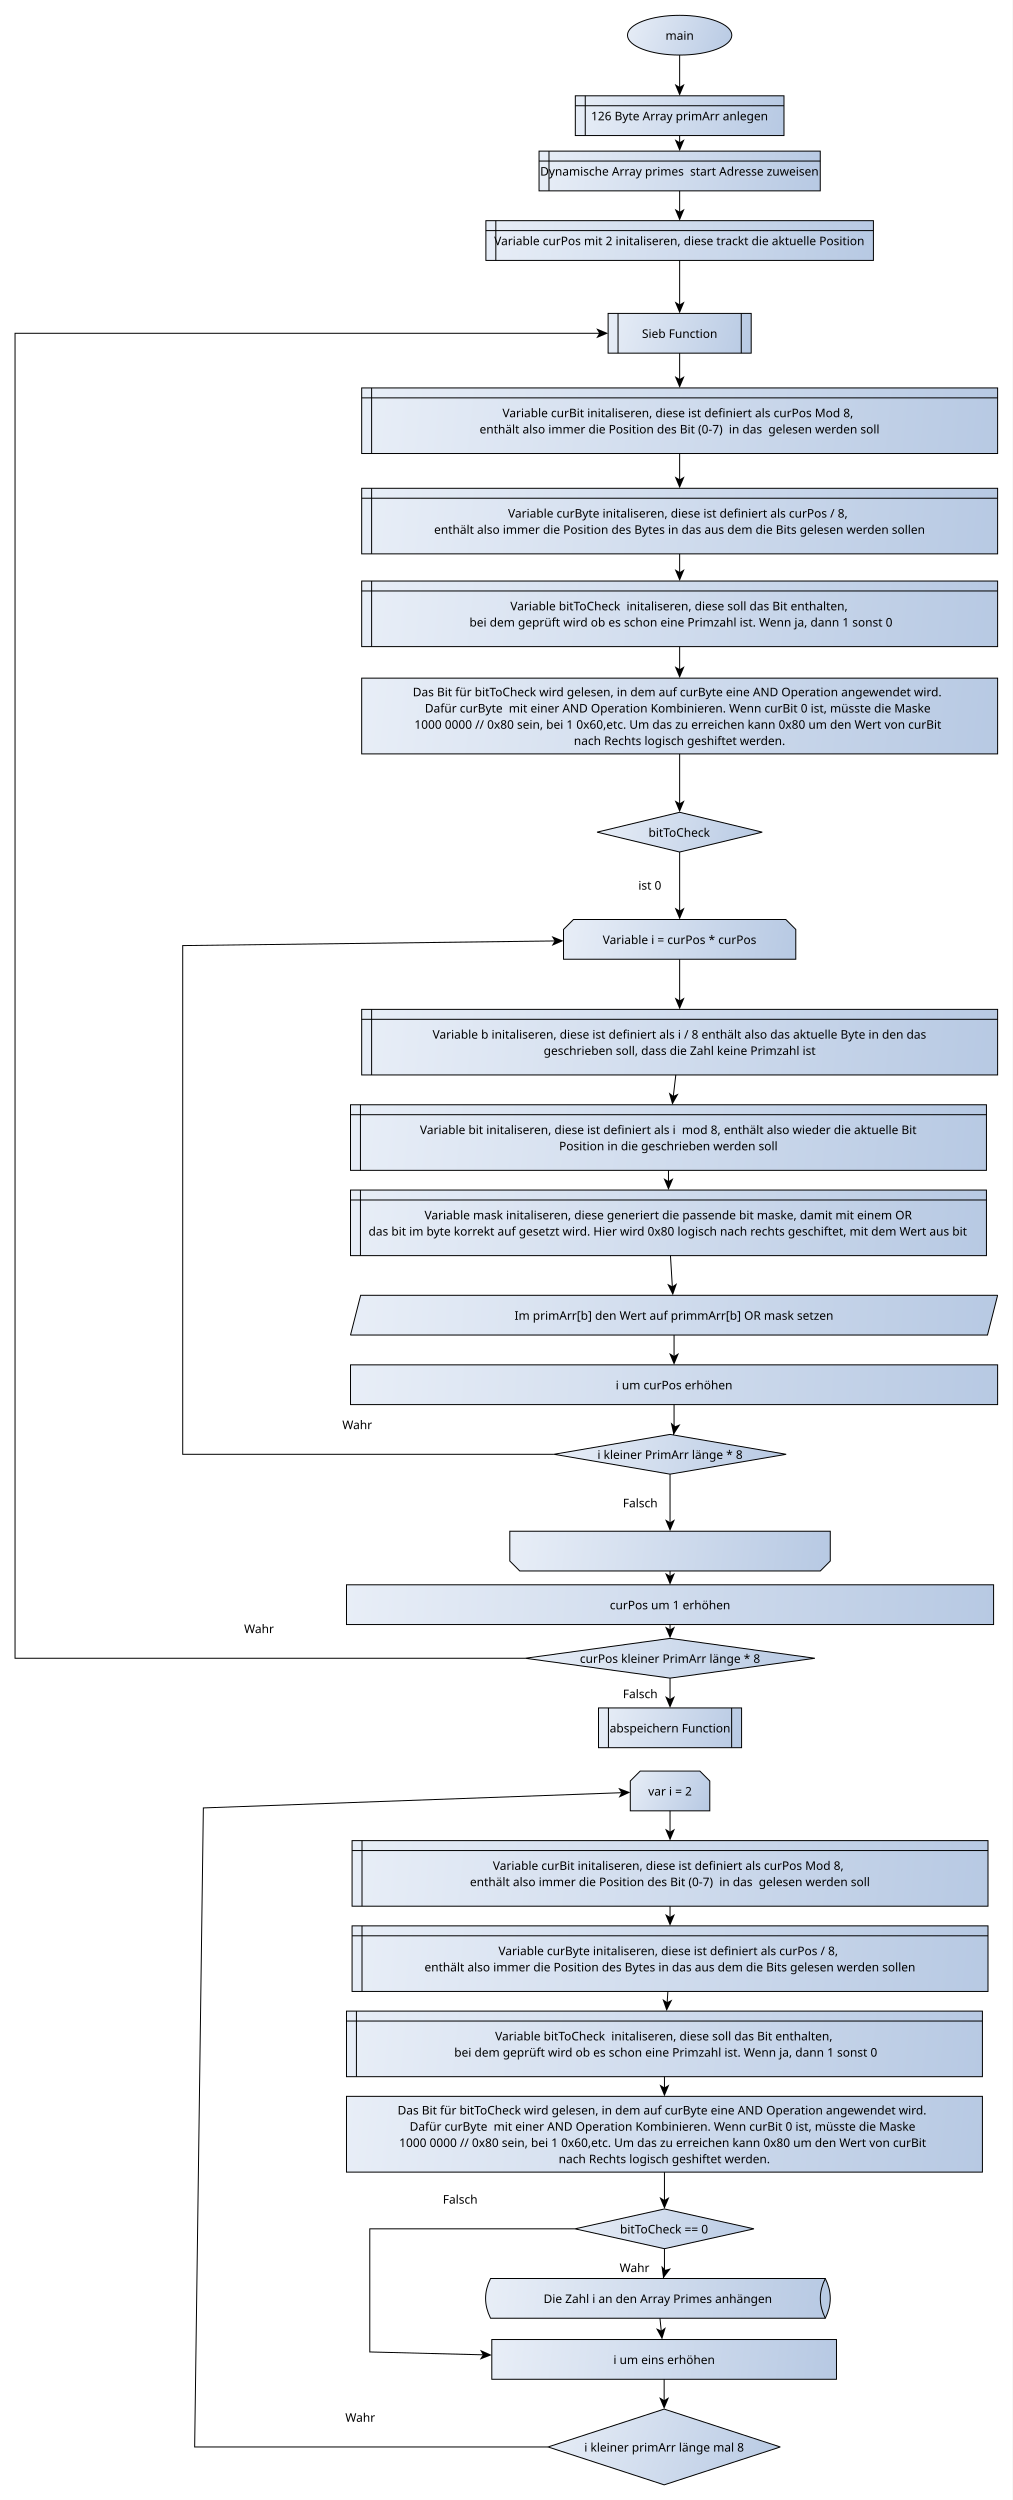
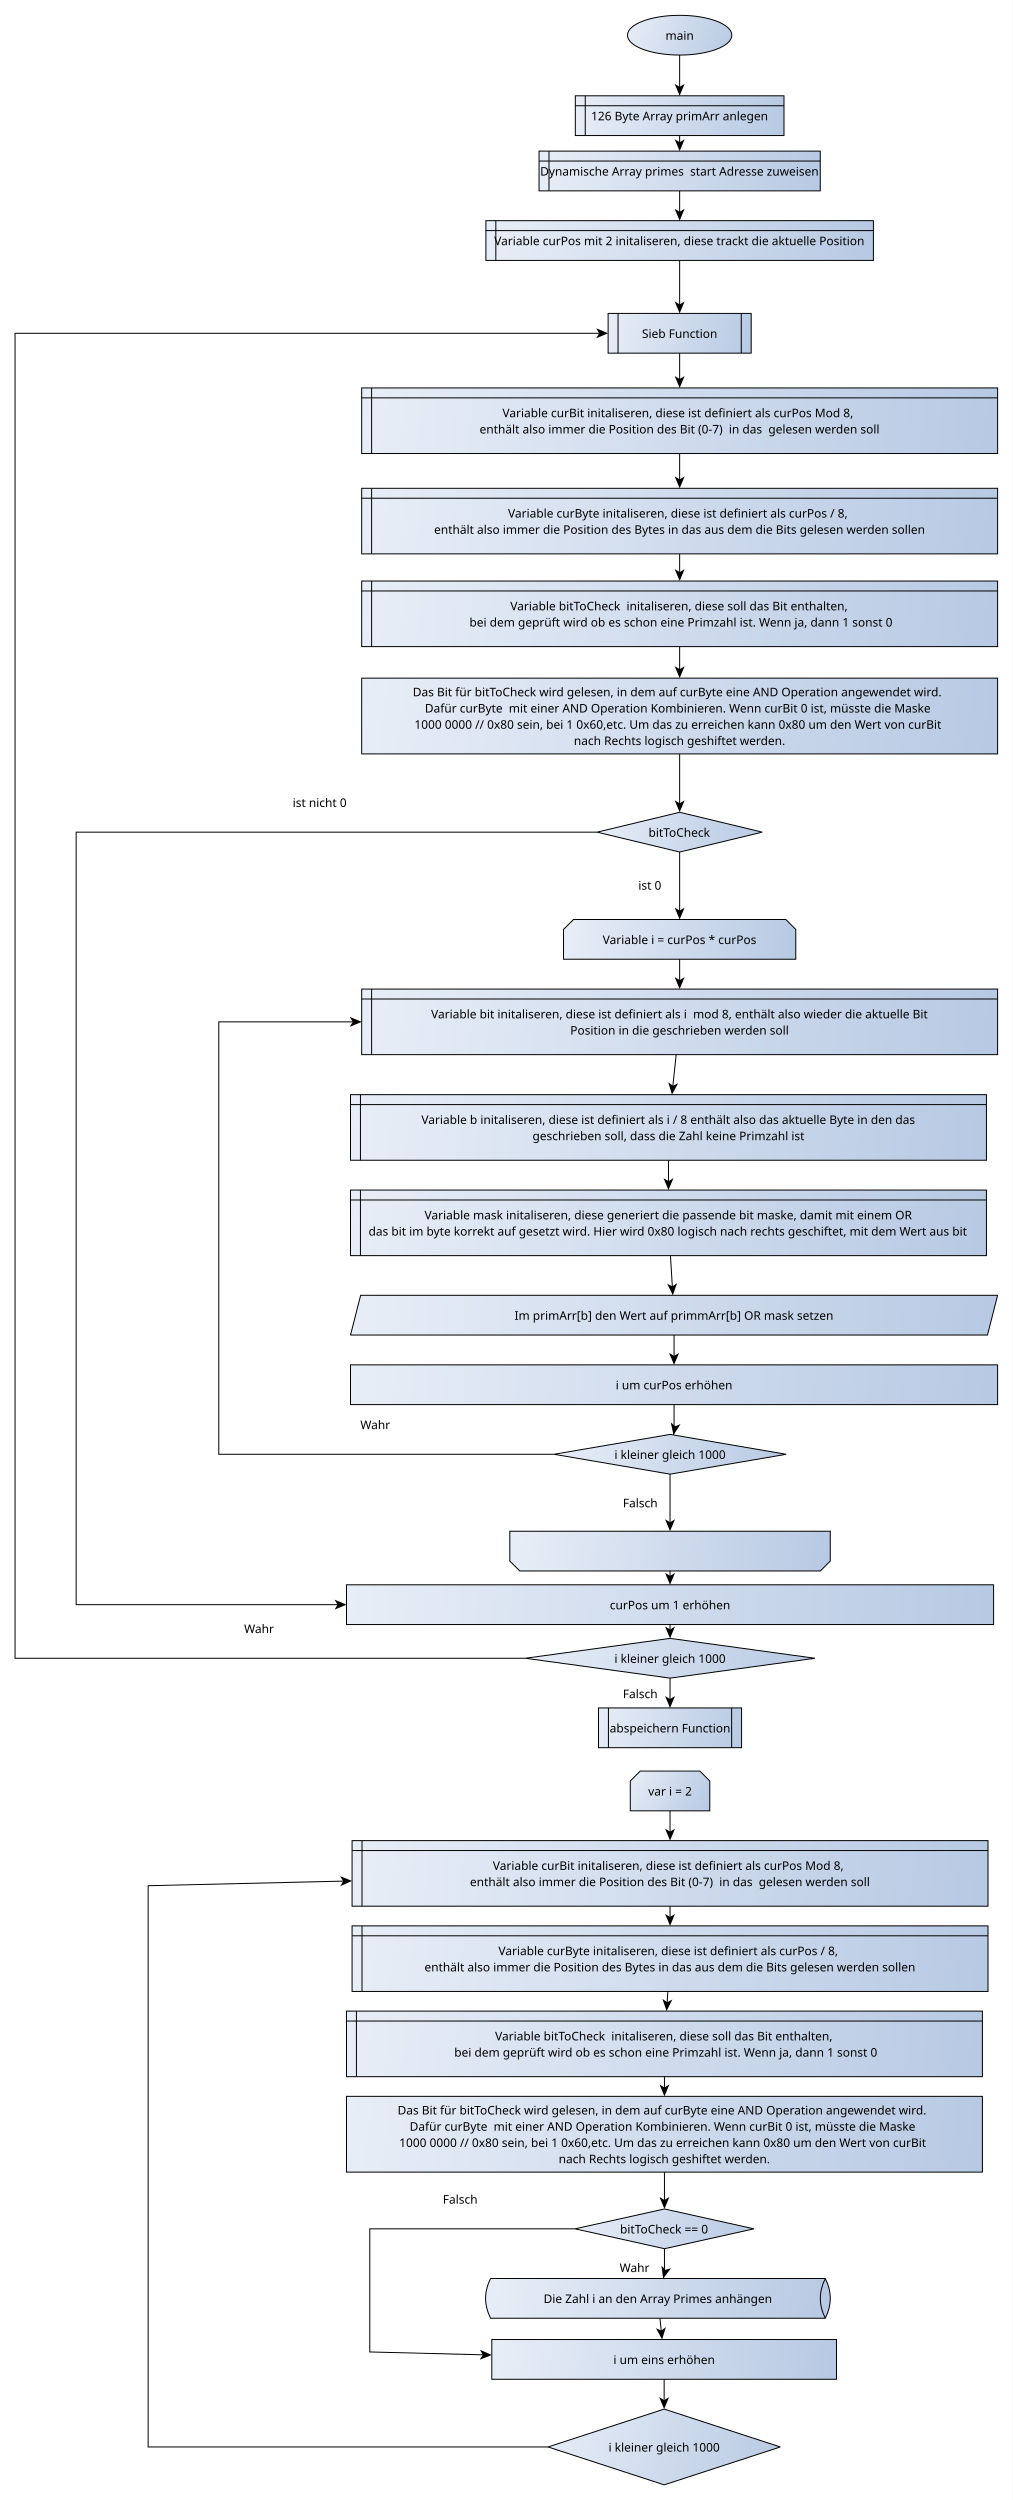
<svg xmlns="http://www.w3.org/2000/svg" fill-opacity="1" color-rendering="auto" color-interpolation="auto" text-rendering="auto" stroke="black" stroke-linecap="square" width="1019" stroke-miterlimit="10" shape-rendering="auto" stroke-opacity="1" fill="black" stroke-dasharray="none" font-weight="normal" stroke-width="1" height="2516" font-family="'Dialog'" font-style="normal" stroke-linejoin="miter" font-size="12px" stroke-dashoffset="0" image-rendering="auto">
  <defs id="genericDefs" />
  <g>
    <defs id="defs1">
      <linearGradient x1="524.5" gradientUnits="userSpaceOnUse" x2="629.5" y1="-524.583" y2="-484.583" id="linearGradient1" spreadMethod="reflect">
        <stop stop-opacity="1" stop-color="rgb(232,238,247)" offset="0%" />
        <stop stop-opacity="1" stop-color="rgb(183,201,227)" offset="100%" />
      </linearGradient>
      <linearGradient x1="472" gradientUnits="userSpaceOnUse" x2="682" y1="-443.583" y2="-403.583" id="linearGradient2" spreadMethod="reflect">
        <stop stop-opacity="1" stop-color="rgb(232,238,247)" offset="0%" />
        <stop stop-opacity="1" stop-color="rgb(183,201,227)" offset="100%" />
      </linearGradient>
      <linearGradient x1="435.5" gradientUnits="userSpaceOnUse" x2="718.5" y1="-387.917" y2="-347.917" id="linearGradient3" spreadMethod="reflect">
        <stop stop-opacity="1" stop-color="rgb(232,238,247)" offset="0%" />
        <stop stop-opacity="1" stop-color="rgb(183,201,227)" offset="100%" />
      </linearGradient>
      <linearGradient x1="382" gradientUnits="userSpaceOnUse" x2="772" y1="-317.917" y2="-277.917" id="linearGradient4" spreadMethod="reflect">
        <stop stop-opacity="1" stop-color="rgb(232,238,247)" offset="0%" />
        <stop stop-opacity="1" stop-color="rgb(183,201,227)" offset="100%" />
      </linearGradient>
      <linearGradient x1="505" gradientUnits="userSpaceOnUse" x2="649" y1="-224.583" y2="-184.583" id="linearGradient5" spreadMethod="reflect">
        <stop stop-opacity="1" stop-color="rgb(232,238,247)" offset="0%" />
        <stop stop-opacity="1" stop-color="rgb(183,201,227)" offset="100%" />
      </linearGradient>
      <linearGradient x1="257" gradientUnits="userSpaceOnUse" x2="897" y1="-149.583" y2="-83.583" id="linearGradient6" spreadMethod="reflect">
        <stop stop-opacity="1" stop-color="rgb(232,238,247)" offset="0%" />
        <stop stop-opacity="1" stop-color="rgb(183,201,227)" offset="100%" />
      </linearGradient>
      <linearGradient x1="257" gradientUnits="userSpaceOnUse" x2="897" y1="-48.583" y2="17.417" id="linearGradient7" spreadMethod="reflect">
        <stop stop-opacity="1" stop-color="rgb(232,238,247)" offset="0%" />
        <stop stop-opacity="1" stop-color="rgb(183,201,227)" offset="100%" />
      </linearGradient>
      <linearGradient x1="257" gradientUnits="userSpaceOnUse" x2="897" y1="44.75" y2="110.75" id="linearGradient8" spreadMethod="reflect">
        <stop stop-opacity="1" stop-color="rgb(232,238,247)" offset="0%" />
        <stop stop-opacity="1" stop-color="rgb(183,201,227)" offset="100%" />
      </linearGradient>
      <linearGradient x1="257" gradientUnits="userSpaceOnUse" x2="897" y1="142.479" y2="218.729" id="linearGradient9" spreadMethod="reflect">
        <stop stop-opacity="1" stop-color="rgb(232,238,247)" offset="0%" />
        <stop stop-opacity="1" stop-color="rgb(183,201,227)" offset="100%" />
      </linearGradient>
      <linearGradient x1="493.875" gradientUnits="userSpaceOnUse" x2="660.125" y1="277.479" y2="317.479" id="linearGradient10" spreadMethod="reflect">
        <stop stop-opacity="1" stop-color="rgb(232,238,247)" offset="0%" />
        <stop stop-opacity="1" stop-color="rgb(183,201,227)" offset="100%" />
      </linearGradient>
      <linearGradient x1="460.125" gradientUnits="userSpaceOnUse" x2="693.875" y1="385.396" y2="425.396" id="linearGradient11" spreadMethod="reflect">
        <stop stop-opacity="1" stop-color="rgb(232,238,247)" offset="0%" />
        <stop stop-opacity="1" stop-color="rgb(183,201,227)" offset="100%" />
      </linearGradient>
-       <linearGradient x1="257" gradientUnits="userSpaceOnUse" x2="897" y1="475.833" y2="541.833" id="linearGradient12" spreadMethod="reflect">
-         <stop stop-opacity="1" stop-color="rgb(232,238,247)" offset="0%" />
-         <stop stop-opacity="1" stop-color="rgb(183,201,227)" offset="100%" />
-       </linearGradient>
-       <linearGradient x1="245.75" gradientUnits="userSpaceOnUse" x2="885.75" y1="571.833" y2="637.833" id="linearGradient13" spreadMethod="reflect">
+       <linearGradient x1="245.75" gradientUnits="userSpaceOnUse" x2="885.75" y1="561.667" y2="627.667" id="linearGradient12" spreadMethod="reflect">
+         <stop stop-opacity="1" stop-color="rgb(232,238,247)" offset="0%" />
+         <stop stop-opacity="1" stop-color="rgb(183,201,227)" offset="100%" />
+       </linearGradient>
+       <linearGradient x1="257" gradientUnits="userSpaceOnUse" x2="897" y1="455.396" y2="521.396" id="linearGradient13" spreadMethod="reflect">
        <stop stop-opacity="1" stop-color="rgb(232,238,247)" offset="0%" />
        <stop stop-opacity="1" stop-color="rgb(183,201,227)" offset="100%" />
      </linearGradient>
      <linearGradient x1="245.75" gradientUnits="userSpaceOnUse" x2="885.75" y1="657.667" y2="723.667" id="linearGradient14" spreadMethod="reflect">
        <stop stop-opacity="1" stop-color="rgb(232,238,247)" offset="0%" />
        <stop stop-opacity="1" stop-color="rgb(183,201,227)" offset="100%" />
      </linearGradient>
      <linearGradient x1="245.75" gradientUnits="userSpaceOnUse" x2="897" y1="763.591" y2="803.591" id="linearGradient15" spreadMethod="reflect">
        <stop stop-opacity="1" stop-color="rgb(232,238,247)" offset="0%" />
        <stop stop-opacity="1" stop-color="rgb(183,201,227)" offset="100%" />
      </linearGradient>
      <linearGradient x1="245.75" gradientUnits="userSpaceOnUse" x2="897" y1="833.591" y2="873.591" id="linearGradient16" spreadMethod="reflect">
        <stop stop-opacity="1" stop-color="rgb(232,238,247)" offset="0%" />
        <stop stop-opacity="1" stop-color="rgb(183,201,227)" offset="100%" />
      </linearGradient>
      <linearGradient x1="450.45" gradientUnits="userSpaceOnUse" x2="684.2" y1="903.591" y2="943.591" id="linearGradient17" spreadMethod="reflect">
        <stop stop-opacity="1" stop-color="rgb(232,238,247)" offset="0%" />
        <stop stop-opacity="1" stop-color="rgb(183,201,227)" offset="100%" />
      </linearGradient>
      <linearGradient x1="406.069" gradientUnits="userSpaceOnUse" x2="728.581" y1="1001.013" y2="1041.013" id="linearGradient18" spreadMethod="reflect">
        <stop stop-opacity="1" stop-color="rgb(232,238,247)" offset="0%" />
        <stop stop-opacity="1" stop-color="rgb(183,201,227)" offset="100%" />
      </linearGradient>
      <linearGradient x1="421.544" gradientUnits="userSpaceOnUse" x2="713.106" y1="1108.869" y2="1148.869" id="linearGradient19" spreadMethod="reflect">
        <stop stop-opacity="1" stop-color="rgb(232,238,247)" offset="0%" />
        <stop stop-opacity="1" stop-color="rgb(183,201,227)" offset="100%" />
      </linearGradient>
      <linearGradient x1="241.7" gradientUnits="userSpaceOnUse" x2="892.95" y1="1054.941" y2="1094.941" id="linearGradient20" spreadMethod="reflect">
        <stop stop-opacity="1" stop-color="rgb(232,238,247)" offset="0%" />
        <stop stop-opacity="1" stop-color="rgb(183,201,227)" offset="100%" />
      </linearGradient>
      <linearGradient x1="495.325" gradientUnits="userSpaceOnUse" x2="639.325" y1="1178.869" y2="1218.869" id="linearGradient21" spreadMethod="reflect">
        <stop stop-opacity="1" stop-color="rgb(232,238,247)" offset="0%" />
        <stop stop-opacity="1" stop-color="rgb(183,201,227)" offset="100%" />
      </linearGradient>
      <linearGradient x1="527.325" gradientUnits="userSpaceOnUse" x2="607.325" y1="1242.4" y2="1282.4" id="linearGradient22" spreadMethod="reflect">
        <stop stop-opacity="1" stop-color="rgb(232,238,247)" offset="0%" />
        <stop stop-opacity="1" stop-color="rgb(183,201,227)" offset="100%" />
      </linearGradient>
      <linearGradient x1="247.325" gradientUnits="userSpaceOnUse" x2="887.325" y1="1312.4" y2="1378.4" id="linearGradient23" spreadMethod="reflect">
        <stop stop-opacity="1" stop-color="rgb(232,238,247)" offset="0%" />
        <stop stop-opacity="1" stop-color="rgb(183,201,227)" offset="100%" />
      </linearGradient>
      <linearGradient x1="247.325" gradientUnits="userSpaceOnUse" x2="887.325" y1="1398.188" y2="1464.188" id="linearGradient24" spreadMethod="reflect">
        <stop stop-opacity="1" stop-color="rgb(232,238,247)" offset="0%" />
        <stop stop-opacity="1" stop-color="rgb(183,201,227)" offset="100%" />
      </linearGradient>
      <linearGradient x1="241.7" gradientUnits="userSpaceOnUse" x2="881.7" y1="1483.975" y2="1549.975" id="linearGradient25" spreadMethod="reflect">
        <stop stop-opacity="1" stop-color="rgb(232,238,247)" offset="0%" />
        <stop stop-opacity="1" stop-color="rgb(183,201,227)" offset="100%" />
      </linearGradient>
      <linearGradient x1="241.7" gradientUnits="userSpaceOnUse" x2="881.7" y1="1569.763" y2="1646.013" id="linearGradient26" spreadMethod="reflect">
        <stop stop-opacity="1" stop-color="rgb(232,238,247)" offset="0%" />
        <stop stop-opacity="1" stop-color="rgb(183,201,227)" offset="100%" />
      </linearGradient>
      <linearGradient x1="471.622" gradientUnits="userSpaceOnUse" x2="651.778" y1="1683.096" y2="1723.096" id="linearGradient27" spreadMethod="reflect">
        <stop stop-opacity="1" stop-color="rgb(232,238,247)" offset="0%" />
        <stop stop-opacity="1" stop-color="rgb(183,201,227)" offset="100%" />
      </linearGradient>
      <linearGradient x1="381.7" gradientUnits="userSpaceOnUse" x2="728.581" y1="1753.096" y2="1793.096" id="linearGradient28" spreadMethod="reflect">
        <stop stop-opacity="1" stop-color="rgb(232,238,247)" offset="0%" />
        <stop stop-opacity="1" stop-color="rgb(183,201,227)" offset="100%" />
      </linearGradient>
      <linearGradient x1="387.95" gradientUnits="userSpaceOnUse" x2="734.831" y1="1814.5" y2="1854.5" id="linearGradient29" spreadMethod="reflect">
        <stop stop-opacity="1" stop-color="rgb(232,238,247)" offset="0%" />
        <stop stop-opacity="1" stop-color="rgb(183,201,227)" offset="100%" />
      </linearGradient>
      <linearGradient x1="444.516" gradientUnits="userSpaceOnUse" x2="678.266" y1="1884.5" y2="1960.75" id="linearGradient30" spreadMethod="reflect">
        <stop stop-opacity="1" stop-color="rgb(232,238,247)" offset="0%" />
        <stop stop-opacity="1" stop-color="rgb(183,201,227)" offset="100%" />
      </linearGradient>
      <clipPath clipPathUnits="userSpaceOnUse" id="clipPath1">
        <path d="M0 0 L1019 0 L1019 2516 L0 2516 L0 0 Z" />
      </clipPath>
      <clipPath clipPathUnits="userSpaceOnUse" id="clipPath2">
        <path d="M-107 -540 L912 -540 L912 1976 L-107 1976 L-107 -540 Z" />
      </clipPath>
    </defs>
    <g fill="white" text-rendering="geometricPrecision" shape-rendering="geometricPrecision" transform="translate(107,540)" stroke="white">
      <rect x="-107" width="1019" height="2516" y="-540" clip-path="url(#clipPath2)" stroke="none" />
    </g>
    <g fill="url(#linearGradient1)" text-rendering="geometricPrecision" shape-rendering="geometricPrecision" transform="matrix(1,0,0,1,107,540)" stroke="url(#linearGradient1)">
      <ellipse rx="52.5" ry="20" clip-path="url(#clipPath2)" cx="577" cy="-504.583" stroke="none" />
    </g>
    <g text-rendering="geometricPrecision" stroke-miterlimit="1.45" shape-rendering="geometricPrecision" transform="matrix(1,0,0,1,107,540)" stroke-linecap="butt">
      <ellipse rx="52.5" fill="none" ry="20" clip-path="url(#clipPath2)" cx="577" cy="-504.583" />
      <text x="562.768" xml:space="preserve" y="-499.927" clip-path="url(#clipPath2)" font-family="sans-serif" stroke="none">main</text>
    </g>
    <g fill="url(#linearGradient2)" text-rendering="geometricPrecision" shape-rendering="geometricPrecision" transform="matrix(1,0,0,1,107,540)" stroke="url(#linearGradient2)">
      <rect x="472" width="210" height="40" y="-443.583" clip-path="url(#clipPath2)" stroke="none" />
    </g>
    <g text-rendering="geometricPrecision" stroke-miterlimit="1.45" shape-rendering="geometricPrecision" transform="matrix(1,0,0,1,107,540)" stroke-linecap="butt">
      <rect fill="none" x="472" width="210" height="40" y="-443.583" clip-path="url(#clipPath2)" />
      <path fill="none" d="M482 -443.583 L482 -403.583 M472 -433.583 L682 -433.583 M482 -443.583 Z" clip-path="url(#clipPath2)" />
      <text x="487.833" xml:space="preserve" y="-418.927" clip-path="url(#clipPath2)" font-family="sans-serif" stroke="none">126 Byte Array primArr anlegen</text>
    </g>
    <g fill="url(#linearGradient3)" text-rendering="geometricPrecision" shape-rendering="geometricPrecision" transform="matrix(1,0,0,1,107,540)" stroke="url(#linearGradient3)">
      <rect x="435.5" width="283" height="40" y="-387.917" clip-path="url(#clipPath2)" stroke="none" />
    </g>
    <g text-rendering="geometricPrecision" stroke-miterlimit="1.45" shape-rendering="geometricPrecision" transform="matrix(1,0,0,1,107,540)" stroke-linecap="butt">
      <rect fill="none" x="435.5" width="283" height="40" y="-387.917" clip-path="url(#clipPath2)" />
      <path fill="none" d="M445.5 -387.917 L445.5 -347.917 M435.5 -377.917 L718.5 -377.917 M445.5 -387.917 Z" clip-path="url(#clipPath2)" />
      <text x="436.611" xml:space="preserve" y="-363.261" clip-path="url(#clipPath2)" font-family="sans-serif" stroke="none">Dynamische Array primes  start Adresse zuweisen</text>
    </g>
    <g fill="url(#linearGradient4)" text-rendering="geometricPrecision" shape-rendering="geometricPrecision" transform="matrix(1,0,0,1,107,540)" stroke="url(#linearGradient4)">
      <rect x="382" width="390" height="40" y="-317.917" clip-path="url(#clipPath2)" stroke="none" />
    </g>
    <g text-rendering="geometricPrecision" stroke-miterlimit="1.45" shape-rendering="geometricPrecision" transform="matrix(1,0,0,1,107,540)" stroke-linecap="butt">
      <rect fill="none" x="382" width="390" height="40" y="-317.917" clip-path="url(#clipPath2)" />
      <path fill="none" d="M392 -317.917 L392 -277.917 M382 -307.917 L772 -307.917 M392 -317.917 Z" clip-path="url(#clipPath2)" />
      <text x="390.351" xml:space="preserve" y="-293.261" clip-path="url(#clipPath2)" font-family="sans-serif" stroke="none">Variable curPos mit 2 initaliseren, diese trackt die aktuelle Position</text>
    </g>
    <g fill="url(#linearGradient5)" text-rendering="geometricPrecision" shape-rendering="geometricPrecision" transform="matrix(1,0,0,1,107,540)" stroke="url(#linearGradient5)">
      <rect x="505" width="144" height="40" y="-224.583" clip-path="url(#clipPath2)" stroke="none" />
    </g>
    <g text-rendering="geometricPrecision" stroke-miterlimit="1.45" shape-rendering="geometricPrecision" transform="matrix(1,0,0,1,107,540)" stroke-linecap="butt">
      <rect fill="none" x="505" width="144" height="40" y="-224.583" clip-path="url(#clipPath2)" />
      <path fill="none" d="M515 -224.583 L515 -184.583 M639 -224.583 L639 -184.583 M515 -224.583 Z" clip-path="url(#clipPath2)" />
      <text x="539.062" xml:space="preserve" y="-199.927" clip-path="url(#clipPath2)" font-family="sans-serif" stroke="none">Sieb Function</text>
    </g>
    <g fill="url(#linearGradient6)" text-rendering="geometricPrecision" shape-rendering="geometricPrecision" transform="matrix(1,0,0,1,107,540)" stroke="url(#linearGradient6)">
      <rect x="257" width="640" height="66" y="-149.583" clip-path="url(#clipPath2)" stroke="none" />
    </g>
    <g text-rendering="geometricPrecision" stroke-miterlimit="1.45" shape-rendering="geometricPrecision" transform="matrix(1,0,0,1,107,540)" stroke-linecap="butt">
      <rect fill="none" x="257" width="640" height="66" y="-149.583" clip-path="url(#clipPath2)" />
      <path fill="none" d="M267 -149.583 L267 -83.583 M257 -139.583 L897 -139.583 M267 -149.583 Z" clip-path="url(#clipPath2)" />
      <text x="398.643" xml:space="preserve" y="-120.099" clip-path="url(#clipPath2)" font-family="sans-serif" stroke="none">Variable curBit initaliseren, diese ist definiert als curPos Mod 8, </text>
      <text x="375.632" xml:space="preserve" y="-103.755" clip-path="url(#clipPath2)" font-family="sans-serif" stroke="none">enthält also immer die Position des Bit (0-7)  in das  gelesen werden soll</text>
    </g>
    <g fill="url(#linearGradient7)" text-rendering="geometricPrecision" shape-rendering="geometricPrecision" transform="matrix(1,0,0,1,107,540)" stroke="url(#linearGradient7)">
      <rect x="257" width="640" height="66" y="-48.583" clip-path="url(#clipPath2)" stroke="none" />
    </g>
    <g text-rendering="geometricPrecision" stroke-miterlimit="1.45" shape-rendering="geometricPrecision" transform="matrix(1,0,0,1,107,540)" stroke-linecap="butt">
      <rect fill="none" x="257" width="640" height="66" y="-48.583" clip-path="url(#clipPath2)" />
      <path fill="none" d="M267 -48.583 L267 17.417 M257 -38.583 L897 -38.583 M267 -48.583 Z" clip-path="url(#clipPath2)" />
      <text x="404.277" xml:space="preserve" y="-19.099" clip-path="url(#clipPath2)" font-family="sans-serif" stroke="none">Variable curByte initaliseren, diese ist definiert als curPos / 8, </text>
      <text x="329.864" xml:space="preserve" y="-2.755" clip-path="url(#clipPath2)" font-family="sans-serif" stroke="none">enthält also immer die Position des Bytes in das aus dem die Bits gelesen werden sollen</text>
    </g>
    <g fill="url(#linearGradient8)" text-rendering="geometricPrecision" shape-rendering="geometricPrecision" transform="matrix(1,0,0,1,107,540)" stroke="url(#linearGradient8)">
      <rect x="257" width="640" height="66" y="44.75" clip-path="url(#clipPath2)" stroke="none" />
    </g>
    <g text-rendering="geometricPrecision" stroke-miterlimit="1.45" shape-rendering="geometricPrecision" transform="matrix(1,0,0,1,107,540)" stroke-linecap="butt">
      <rect fill="none" x="257" width="640" height="66" y="44.75" clip-path="url(#clipPath2)" />
      <path fill="none" d="M267 44.75 L267 110.75 M257 54.75 L897 54.75 M267 44.75 Z" clip-path="url(#clipPath2)" />
      <text x="406.563" xml:space="preserve" y="74.234" clip-path="url(#clipPath2)" font-family="sans-serif" stroke="none">Variable bitToCheck  initaliseren, diese soll das Bit enthalten,</text>
      <text x="362.325" xml:space="preserve" y="90.578" clip-path="url(#clipPath2)" font-family="sans-serif" stroke="none"> bei dem geprüft wird ob es schon eine Primzahl ist. Wenn ja, dann 1 sonst 0</text>
    </g>
    <g fill="url(#linearGradient9)" text-rendering="geometricPrecision" shape-rendering="geometricPrecision" transform="matrix(1,0,0,1,107,540)" stroke="url(#linearGradient9)">
      <path d="M257 142.479 L897 142.479 L897 218.729 L257 218.729 Z" stroke="none" clip-path="url(#clipPath2)" />
    </g>
    <g text-rendering="geometricPrecision" stroke-miterlimit="1.45" shape-rendering="geometricPrecision" transform="matrix(1,0,0,1,107,540)" stroke-linecap="butt">
      <path fill="none" d="M257 142.479 L897 142.479 L897 218.729 L257 218.729 Z" clip-path="url(#clipPath2)" />
      <text x="308.42" xml:space="preserve" y="160.744" clip-path="url(#clipPath2)" font-family="sans-serif" stroke="none">Das Bit für bitToCheck wird gelesen, in dem auf curByte eine AND Operation angewendet wird. </text>
      <text x="320.564" xml:space="preserve" y="177.088" clip-path="url(#clipPath2)" font-family="sans-serif" stroke="none">Dafür curByte  mit einer AND Operation Kombinieren. Wenn curBit 0 ist, müsste die Maske </text>
      <text x="310.04" xml:space="preserve" y="193.432" clip-path="url(#clipPath2)" font-family="sans-serif" stroke="none">1000 0000 // 0x80 sein, bei 1 0x60,etc. Um das zu erreichen kann 0x80 um den Wert von curBit </text>
      <text x="470.523" xml:space="preserve" y="209.776" clip-path="url(#clipPath2)" font-family="sans-serif" stroke="none">nach Rechts logisch geshiftet werden.</text>
    </g>
    <g fill="url(#linearGradient10)" text-rendering="geometricPrecision" shape-rendering="geometricPrecision" transform="matrix(1,0,0,1,107,540)" stroke="url(#linearGradient10)">
      <path d="M577 277.479 L660.125 297.479 L577 317.479 L493.875 297.479 Z" stroke="none" clip-path="url(#clipPath2)" />
    </g>
    <g text-rendering="geometricPrecision" stroke-miterlimit="1.45" shape-rendering="geometricPrecision" transform="matrix(1,0,0,1,107,540)" stroke-linecap="butt">
      <path fill="none" d="M577 277.479 L660.125 297.479 L577 317.479 L493.875 297.479 Z" clip-path="url(#clipPath2)" />
      <text x="545.662" xml:space="preserve" y="302.135" clip-path="url(#clipPath2)" font-family="sans-serif" stroke="none">bitToCheck</text>
    </g>
    <g fill="url(#linearGradient11)" text-rendering="geometricPrecision" shape-rendering="geometricPrecision" transform="matrix(1,0,0,1,107,540)" stroke="url(#linearGradient11)">
      <path d="M470.125 385.396 L683.875 385.396 L693.875 395.396 L693.875 425.396 L460.125 425.396 L460.125 395.396 Z" stroke="none" clip-path="url(#clipPath2)" />
    </g>
    <g text-rendering="geometricPrecision" stroke-miterlimit="1.45" shape-rendering="geometricPrecision" transform="matrix(1,0,0,1,107,540)" stroke-linecap="butt">
      <path fill="none" d="M470.125 385.396 L683.875 385.396 L693.875 395.396 L693.875 425.396 L460.125 425.396 L460.125 395.396 Z" clip-path="url(#clipPath2)" />
      <text x="499.533" xml:space="preserve" y="410.052" clip-path="url(#clipPath2)" font-family="sans-serif" stroke="none">Variable i = curPos * curPos</text>
    </g>
    <g fill="url(#linearGradient12)" text-rendering="geometricPrecision" shape-rendering="geometricPrecision" transform="matrix(1,0,0,1,107,540)" stroke="url(#linearGradient12)">
-       <rect x="257" width="640" height="66" y="475.833" clip-path="url(#clipPath2)" stroke="none" />
-     </g>
-     <g text-rendering="geometricPrecision" stroke-miterlimit="1.45" shape-rendering="geometricPrecision" transform="matrix(1,0,0,1,107,540)" stroke-linecap="butt">
-       <rect fill="none" x="257" width="640" height="66" y="475.833" clip-path="url(#clipPath2)" />
-       <path fill="none" d="M267 475.833 L267 541.833 M257 485.833 L897 485.833 M267 475.833 Z" clip-path="url(#clipPath2)" />
-       <text x="328.322" xml:space="preserve" y="505.317" clip-path="url(#clipPath2)" font-family="sans-serif" stroke="none">Variable b initaliseren, diese ist definiert als i / 8 enthält also das aktuelle Byte in den das</text>
-       <text x="440.139" xml:space="preserve" y="521.661" clip-path="url(#clipPath2)" font-family="sans-serif" stroke="none">geschrieben soll, dass die Zahl keine Primzahl ist</text>
+       <rect x="245.75" width="640" height="66" y="561.667" clip-path="url(#clipPath2)" stroke="none" />
+     </g>
+     <g text-rendering="geometricPrecision" stroke-miterlimit="1.45" shape-rendering="geometricPrecision" transform="matrix(1,0,0,1,107,540)" stroke-linecap="butt">
+       <rect fill="none" x="245.75" width="640" height="66" y="561.667" clip-path="url(#clipPath2)" />
+       <path fill="none" d="M255.75 561.667 L255.75 627.667 M245.75 571.667 L885.75 571.667 M255.75 561.667 Z" clip-path="url(#clipPath2)" />
+       <text x="317.072" xml:space="preserve" y="591.151" clip-path="url(#clipPath2)" font-family="sans-serif" stroke="none">Variable b initaliseren, diese ist definiert als i / 8 enthält also das aktuelle Byte in den das</text>
+       <text x="428.889" xml:space="preserve" y="607.495" clip-path="url(#clipPath2)" font-family="sans-serif" stroke="none">geschrieben soll, dass die Zahl keine Primzahl ist</text>
    </g>
    <g fill="url(#linearGradient13)" text-rendering="geometricPrecision" shape-rendering="geometricPrecision" transform="matrix(1,0,0,1,107,540)" stroke="url(#linearGradient13)">
-       <rect x="245.75" width="640" height="66" y="571.833" clip-path="url(#clipPath2)" stroke="none" />
-     </g>
-     <g text-rendering="geometricPrecision" stroke-miterlimit="1.45" shape-rendering="geometricPrecision" transform="matrix(1,0,0,1,107,540)" stroke-linecap="butt">
-       <rect fill="none" x="245.75" width="640" height="66" y="571.833" clip-path="url(#clipPath2)" />
-       <path fill="none" d="M255.75 571.833 L255.75 637.833 M245.75 581.833 L885.75 581.833 M255.75 571.833 Z" clip-path="url(#clipPath2)" />
-       <text x="315.584" xml:space="preserve" y="601.317" clip-path="url(#clipPath2)" font-family="sans-serif" stroke="none">Variable bit initaliseren, diese ist definiert als i  mod 8, enthält also wieder die aktuelle Bit</text>
-       <text x="455.649" xml:space="preserve" y="617.661" clip-path="url(#clipPath2)" font-family="sans-serif" stroke="none">Position in die geschrieben werden soll</text>
+       <rect x="257" width="640" height="66" y="455.396" clip-path="url(#clipPath2)" stroke="none" />
+     </g>
+     <g text-rendering="geometricPrecision" stroke-miterlimit="1.45" shape-rendering="geometricPrecision" transform="matrix(1,0,0,1,107,540)" stroke-linecap="butt">
+       <rect fill="none" x="257" width="640" height="66" y="455.396" clip-path="url(#clipPath2)" />
+       <path fill="none" d="M267 455.396 L267 521.396 M257 465.396 L897 465.396 M267 455.396 Z" clip-path="url(#clipPath2)" />
+       <text x="326.834" xml:space="preserve" y="484.88" clip-path="url(#clipPath2)" font-family="sans-serif" stroke="none">Variable bit initaliseren, diese ist definiert als i  mod 8, enthält also wieder die aktuelle Bit</text>
+       <text x="466.899" xml:space="preserve" y="501.224" clip-path="url(#clipPath2)" font-family="sans-serif" stroke="none">Position in die geschrieben werden soll</text>
    </g>
    <g fill="url(#linearGradient14)" text-rendering="geometricPrecision" shape-rendering="geometricPrecision" transform="matrix(1,0,0,1,107,540)" stroke="url(#linearGradient14)">
      <rect x="245.75" width="640" height="66" y="657.667" clip-path="url(#clipPath2)" stroke="none" />
    </g>
    <g text-rendering="geometricPrecision" stroke-miterlimit="1.45" shape-rendering="geometricPrecision" transform="matrix(1,0,0,1,107,540)" stroke-linecap="butt">
      <rect fill="none" x="245.75" width="640" height="66" y="657.667" clip-path="url(#clipPath2)" />
      <path fill="none" d="M255.75 657.667 L255.75 723.667 M245.75 667.667 L885.75 667.667 M255.75 657.667 Z" clip-path="url(#clipPath2)" />
      <text x="320.228" xml:space="preserve" y="687.151" clip-path="url(#clipPath2)" font-family="sans-serif" stroke="none">Variable mask initaliseren, diese generiert die passende bit maske, damit mit einem OR</text>
      <text x="263.882" xml:space="preserve" y="703.495" clip-path="url(#clipPath2)" font-family="sans-serif" stroke="none">das bit im byte korrekt auf gesetzt wird. Hier wird 0x80 logisch nach rechts geschiftet, mit dem Wert aus bit</text>
    </g>
    <g fill="url(#linearGradient15)" text-rendering="geometricPrecision" shape-rendering="geometricPrecision" transform="matrix(1,0,0,1,107,540)" stroke="url(#linearGradient15)">
      <path d="M255.95 763.591 L897 763.591 L886.8 803.591 L245.75 803.591 Z" stroke="none" clip-path="url(#clipPath2)" />
    </g>
    <g text-rendering="geometricPrecision" stroke-miterlimit="1.45" shape-rendering="geometricPrecision" transform="matrix(1,0,0,1,107,540)" stroke-linecap="butt">
      <path fill="none" d="M255.95 763.591 L897 763.591 L886.8 803.591 L245.75 803.591 Z" clip-path="url(#clipPath2)" />
      <text x="410.796" xml:space="preserve" y="788.247" clip-path="url(#clipPath2)" font-family="sans-serif" stroke="none">Im primArr[b] den Wert auf primmArr[b] OR mask setzen</text>
    </g>
    <g fill="url(#linearGradient16)" text-rendering="geometricPrecision" shape-rendering="geometricPrecision" transform="matrix(1,0,0,1,107,540)" stroke="url(#linearGradient16)">
      <path d="M245.75 833.591 L897 833.591 L897 873.591 L245.75 873.591 Z" stroke="none" clip-path="url(#clipPath2)" />
    </g>
    <g text-rendering="geometricPrecision" stroke-miterlimit="1.45" shape-rendering="geometricPrecision" transform="matrix(1,0,0,1,107,540)" stroke-linecap="butt">
      <path fill="none" d="M245.75 833.591 L897 833.591 L897 873.591 L245.75 873.591 Z" clip-path="url(#clipPath2)" />
      <text x="512.629" xml:space="preserve" y="858.247" clip-path="url(#clipPath2)" font-family="sans-serif" stroke="none">i um curPos erhöhen</text>
    </g>
    <g fill="url(#linearGradient17)" text-rendering="geometricPrecision" shape-rendering="geometricPrecision" transform="matrix(1,0,0,1,107,540)" stroke="url(#linearGradient17)">
      <path d="M567.325 903.591 L684.2 923.591 L567.325 943.591 L450.45 923.591 Z" stroke="none" clip-path="url(#clipPath2)" />
    </g>
    <g text-rendering="geometricPrecision" stroke-miterlimit="1.45" shape-rendering="geometricPrecision" transform="matrix(1,0,0,1,107,540)" stroke-linecap="butt">
      <path fill="none" d="M567.325 903.591 L684.2 923.591 L567.325 943.591 L450.45 923.591 Z" clip-path="url(#clipPath2)" />
-       <text x="494.233" xml:space="preserve" y="928.247" clip-path="url(#clipPath2)" font-family="sans-serif" stroke="none">i kleiner PrimArr länge * 8</text>
+       <text x="511.357" xml:space="preserve" y="928.247" clip-path="url(#clipPath2)" font-family="sans-serif" stroke="none">i kleiner gleich 1000</text>
    </g>
    <g fill="url(#linearGradient18)" text-rendering="geometricPrecision" shape-rendering="geometricPrecision" transform="matrix(1,0,0,1,107,540)" stroke="url(#linearGradient18)">
      <path d="M406.069 1001.013 L728.581 1001.013 L728.581 1031.013 L718.581 1041.013 L416.069 1041.013 L406.069 1031.013 Z" stroke="none" clip-path="url(#clipPath2)" />
    </g>
    <g text-rendering="geometricPrecision" stroke-miterlimit="1.45" shape-rendering="geometricPrecision" transform="matrix(1,0,0,1,107,540)" stroke-linecap="butt">
      <path fill="none" d="M406.069 1001.013 L728.581 1001.013 L728.581 1031.013 L718.581 1041.013 L416.069 1041.013 L406.069 1031.013 Z" clip-path="url(#clipPath2)" />
    </g>
    <g fill="url(#linearGradient19)" text-rendering="geometricPrecision" shape-rendering="geometricPrecision" transform="matrix(1,0,0,1,107,540)" stroke="url(#linearGradient19)">
      <path d="M567.325 1108.869 L713.106 1128.869 L567.325 1148.869 L421.544 1128.869 Z" stroke="none" clip-path="url(#clipPath2)" />
    </g>
    <g text-rendering="geometricPrecision" stroke-miterlimit="1.45" shape-rendering="geometricPrecision" transform="matrix(1,0,0,1,107,540)" stroke-linecap="butt">
      <path fill="none" d="M567.325 1108.869 L713.106 1128.869 L567.325 1148.869 L421.544 1128.869 Z" clip-path="url(#clipPath2)" />
-       <text x="476.58" xml:space="preserve" y="1133.525" clip-path="url(#clipPath2)" font-family="sans-serif" stroke="none">curPos kleiner PrimArr länge * 8</text>
+       <text x="511.357" xml:space="preserve" y="1133.525" clip-path="url(#clipPath2)" font-family="sans-serif" stroke="none">i kleiner gleich 1000</text>
    </g>
    <g fill="url(#linearGradient20)" text-rendering="geometricPrecision" shape-rendering="geometricPrecision" transform="matrix(1,0,0,1,107,540)" stroke="url(#linearGradient20)">
      <path d="M241.7 1054.941 L892.95 1054.941 L892.95 1094.941 L241.7 1094.941 Z" stroke="none" clip-path="url(#clipPath2)" />
    </g>
    <g text-rendering="geometricPrecision" stroke-miterlimit="1.45" shape-rendering="geometricPrecision" transform="matrix(1,0,0,1,107,540)" stroke-linecap="butt">
      <path fill="none" d="M241.7 1054.941 L892.95 1054.941 L892.95 1094.941 L241.7 1094.941 Z" clip-path="url(#clipPath2)" />
      <text x="506.695" xml:space="preserve" y="1079.597" clip-path="url(#clipPath2)" font-family="sans-serif" stroke="none">curPos um 1 erhöhen</text>
    </g>
    <g fill="url(#linearGradient21)" text-rendering="geometricPrecision" shape-rendering="geometricPrecision" transform="matrix(1,0,0,1,107,540)" stroke="url(#linearGradient21)">
      <rect x="495.325" width="144" height="40" y="1178.869" clip-path="url(#clipPath2)" stroke="none" />
    </g>
    <g text-rendering="geometricPrecision" stroke-miterlimit="1.45" shape-rendering="geometricPrecision" transform="matrix(1,0,0,1,107,540)" stroke-linecap="butt">
      <rect fill="none" x="495.325" width="144" height="40" y="1178.869" clip-path="url(#clipPath2)" />
      <path fill="none" d="M505.325 1178.869 L505.325 1218.869 M629.325 1178.869 L629.325 1218.869 M505.325 1178.869 Z" clip-path="url(#clipPath2)" />
      <text x="506.593" xml:space="preserve" y="1203.525" clip-path="url(#clipPath2)" font-family="sans-serif" stroke="none">abspeichern Function</text>
    </g>
    <g fill="url(#linearGradient22)" text-rendering="geometricPrecision" shape-rendering="geometricPrecision" transform="matrix(1,0,0,1,107,540)" stroke="url(#linearGradient22)">
      <path d="M537.325 1242.4 L597.325 1242.4 L607.325 1252.4 L607.325 1282.4 L527.325 1282.4 L527.325 1252.4 Z" stroke="none" clip-path="url(#clipPath2)" />
    </g>
    <g text-rendering="geometricPrecision" stroke-miterlimit="1.45" shape-rendering="geometricPrecision" transform="matrix(1,0,0,1,107,540)" stroke-linecap="butt">
      <path fill="none" d="M537.325 1242.4 L597.325 1242.4 L607.325 1252.4 L607.325 1282.4 L527.325 1282.4 L527.325 1252.4 Z" clip-path="url(#clipPath2)" />
      <text x="545.341" xml:space="preserve" y="1267.056" clip-path="url(#clipPath2)" font-family="sans-serif" stroke="none">var i = 2</text>
    </g>
    <g fill="url(#linearGradient23)" text-rendering="geometricPrecision" shape-rendering="geometricPrecision" transform="matrix(1,0,0,1,107,540)" stroke="url(#linearGradient23)">
      <rect x="247.325" width="640" height="66" y="1312.4" clip-path="url(#clipPath2)" stroke="none" />
    </g>
    <g text-rendering="geometricPrecision" stroke-miterlimit="1.45" shape-rendering="geometricPrecision" transform="matrix(1,0,0,1,107,540)" stroke-linecap="butt">
      <rect fill="none" x="247.325" width="640" height="66" y="1312.4" clip-path="url(#clipPath2)" />
      <path fill="none" d="M257.325 1312.4 L257.325 1378.4 M247.325 1322.4 L887.325 1322.4 M257.325 1312.4 Z" clip-path="url(#clipPath2)" />
      <text x="388.968" xml:space="preserve" y="1341.884" clip-path="url(#clipPath2)" font-family="sans-serif" stroke="none">Variable curBit initaliseren, diese ist definiert als curPos Mod 8, </text>
      <text x="365.957" xml:space="preserve" y="1358.228" clip-path="url(#clipPath2)" font-family="sans-serif" stroke="none">enthält also immer die Position des Bit (0-7)  in das  gelesen werden soll</text>
    </g>
    <g fill="url(#linearGradient24)" text-rendering="geometricPrecision" shape-rendering="geometricPrecision" transform="matrix(1,0,0,1,107,540)" stroke="url(#linearGradient24)">
      <rect x="247.325" width="640" height="66" y="1398.188" clip-path="url(#clipPath2)" stroke="none" />
    </g>
    <g text-rendering="geometricPrecision" stroke-miterlimit="1.45" shape-rendering="geometricPrecision" transform="matrix(1,0,0,1,107,540)" stroke-linecap="butt">
      <rect fill="none" x="247.325" width="640" height="66" y="1398.188" clip-path="url(#clipPath2)" />
      <path fill="none" d="M257.325 1398.188 L257.325 1464.188 M247.325 1408.188 L887.325 1408.188 M257.325 1398.188 Z" clip-path="url(#clipPath2)" />
      <text x="394.602" xml:space="preserve" y="1427.671" clip-path="url(#clipPath2)" font-family="sans-serif" stroke="none">Variable curByte initaliseren, diese ist definiert als curPos / 8, </text>
      <text x="320.189" xml:space="preserve" y="1444.016" clip-path="url(#clipPath2)" font-family="sans-serif" stroke="none">enthält also immer die Position des Bytes in das aus dem die Bits gelesen werden sollen</text>
    </g>
    <g fill="url(#linearGradient25)" text-rendering="geometricPrecision" shape-rendering="geometricPrecision" transform="matrix(1,0,0,1,107,540)" stroke="url(#linearGradient25)">
      <rect x="241.7" width="640" height="66" y="1483.975" clip-path="url(#clipPath2)" stroke="none" />
    </g>
    <g text-rendering="geometricPrecision" stroke-miterlimit="1.45" shape-rendering="geometricPrecision" transform="matrix(1,0,0,1,107,540)" stroke-linecap="butt">
      <rect fill="none" x="241.7" width="640" height="66" y="1483.975" clip-path="url(#clipPath2)" />
      <path fill="none" d="M251.7 1483.975 L251.7 1549.975 M241.7 1493.975 L881.7 1493.975 M251.7 1483.975 Z" clip-path="url(#clipPath2)" />
      <text x="391.263" xml:space="preserve" y="1513.459" clip-path="url(#clipPath2)" font-family="sans-serif" stroke="none">Variable bitToCheck  initaliseren, diese soll das Bit enthalten,</text>
      <text x="347.024" xml:space="preserve" y="1529.803" clip-path="url(#clipPath2)" font-family="sans-serif" stroke="none"> bei dem geprüft wird ob es schon eine Primzahl ist. Wenn ja, dann 1 sonst 0</text>
    </g>
    <g fill="url(#linearGradient26)" text-rendering="geometricPrecision" shape-rendering="geometricPrecision" transform="matrix(1,0,0,1,107,540)" stroke="url(#linearGradient26)">
      <path d="M241.7 1569.763 L881.7 1569.763 L881.7 1646.013 L241.7 1646.013 Z" stroke="none" clip-path="url(#clipPath2)" />
    </g>
    <g text-rendering="geometricPrecision" stroke-miterlimit="1.45" shape-rendering="geometricPrecision" transform="matrix(1,0,0,1,107,540)" stroke-linecap="butt">
      <path fill="none" d="M241.7 1569.763 L881.7 1569.763 L881.7 1646.013 L241.7 1646.013 Z" clip-path="url(#clipPath2)" />
      <text x="293.12" xml:space="preserve" y="1588.027" clip-path="url(#clipPath2)" font-family="sans-serif" stroke="none">Das Bit für bitToCheck wird gelesen, in dem auf curByte eine AND Operation angewendet wird. </text>
      <text x="305.264" xml:space="preserve" y="1604.371" clip-path="url(#clipPath2)" font-family="sans-serif" stroke="none">Dafür curByte  mit einer AND Operation Kombinieren. Wenn curBit 0 ist, müsste die Maske </text>
      <text x="294.74" xml:space="preserve" y="1620.716" clip-path="url(#clipPath2)" font-family="sans-serif" stroke="none">1000 0000 // 0x80 sein, bei 1 0x60,etc. Um das zu erreichen kann 0x80 um den Wert von curBit </text>
      <text x="455.223" xml:space="preserve" y="1637.06" clip-path="url(#clipPath2)" font-family="sans-serif" stroke="none">nach Rechts logisch geshiftet werden.</text>
    </g>
    <g fill="url(#linearGradient27)" text-rendering="geometricPrecision" shape-rendering="geometricPrecision" transform="matrix(1,0,0,1,107,540)" stroke="url(#linearGradient27)">
      <path d="M561.7 1683.096 L651.778 1703.096 L561.7 1723.096 L471.622 1703.096 Z" stroke="none" clip-path="url(#clipPath2)" />
    </g>
    <g text-rendering="geometricPrecision" stroke-miterlimit="1.45" shape-rendering="geometricPrecision" transform="matrix(1,0,0,1,107,540)" stroke-linecap="butt">
      <path fill="none" d="M561.7 1683.096 L651.778 1703.096 L561.7 1723.096 L471.622 1703.096 Z" clip-path="url(#clipPath2)" />
      <text x="516.946" xml:space="preserve" y="1707.752" clip-path="url(#clipPath2)" font-family="sans-serif" stroke="none">bitToCheck == 0</text>
    </g>
    <g fill="url(#linearGradient28)" text-rendering="geometricPrecision" shape-rendering="geometricPrecision" transform="matrix(1,0,0,1,107,540)" stroke="url(#linearGradient28)">
      <path d="M386.7 1753.096 L723.581 1753.096 Q733.581 1773.096 723.581 1793.096 L386.7 1793.096 Q376.7 1773.096 386.7 1753.096 Z" stroke="none" clip-path="url(#clipPath2)" />
    </g>
    <g text-rendering="geometricPrecision" stroke-miterlimit="1.45" shape-rendering="geometricPrecision" transform="matrix(1,0,0,1,107,540)" stroke-linecap="butt">
      <path fill="none" d="M386.7 1753.096 L723.581 1753.096 Q733.581 1773.096 723.581 1793.096 L386.7 1793.096 Q376.7 1773.096 386.7 1753.096 Z" clip-path="url(#clipPath2)" />
      <path fill="none" d="M723.581 1753.096 Q713.581 1773.096 723.581 1793.096" clip-path="url(#clipPath2)" />
      <text x="440.072" xml:space="preserve" y="1777.752" clip-path="url(#clipPath2)" font-family="sans-serif" stroke="none">Die Zahl i an den Array Primes anhängen</text>
    </g>
    <g fill="url(#linearGradient29)" text-rendering="geometricPrecision" shape-rendering="geometricPrecision" transform="matrix(1,0,0,1,107,540)" stroke="url(#linearGradient29)">
      <path d="M387.95 1814.5 L734.831 1814.5 L734.831 1854.5 L387.95 1854.5 Z" stroke="none" clip-path="url(#clipPath2)" />
    </g>
    <g text-rendering="geometricPrecision" stroke-miterlimit="1.45" shape-rendering="geometricPrecision" transform="matrix(1,0,0,1,107,540)" stroke-linecap="butt">
      <path fill="none" d="M387.95 1814.5 L734.831 1814.5 L734.831 1854.5 L387.95 1854.5 Z" clip-path="url(#clipPath2)" />
      <text x="510.33" xml:space="preserve" y="1839.156" clip-path="url(#clipPath2)" font-family="sans-serif" stroke="none">i um eins erhöhen</text>
    </g>
    <g fill="url(#linearGradient30)" text-rendering="geometricPrecision" shape-rendering="geometricPrecision" transform="matrix(1,0,0,1,107,540)" stroke="url(#linearGradient30)">
      <path d="M561.391 1884.5 L678.266 1922.625 L561.391 1960.75 L444.516 1922.625 Z" stroke="none" clip-path="url(#clipPath2)" />
    </g>
    <g text-rendering="geometricPrecision" stroke-miterlimit="1.45" shape-rendering="geometricPrecision" transform="matrix(1,0,0,1,107,540)" stroke-linecap="butt">
      <path fill="none" d="M561.391 1884.5 L678.266 1922.625 L561.391 1960.75 L444.516 1922.625 Z" clip-path="url(#clipPath2)" />
-       <text x="481.02" xml:space="preserve" y="1927.281" clip-path="url(#clipPath2)" font-family="sans-serif" stroke="none">i kleiner primArr länge mal 8</text>
+       <text x="505.422" xml:space="preserve" y="1927.281" clip-path="url(#clipPath2)" font-family="sans-serif" stroke="none">i kleiner gleich 1000</text>
    </g>
    <g text-rendering="geometricPrecision" stroke-miterlimit="1.45" shape-rendering="geometricPrecision" transform="matrix(1,0,0,1,107,540)" stroke-linecap="butt">
      <path fill="none" d="M577 -484.61 L577 -451.578" clip-path="url(#clipPath2)" />
    </g>
    <g text-rendering="geometricPrecision" stroke-miterlimit="1.45" shape-rendering="geometricPrecision" transform="matrix(1,0,0,1,107,540)" stroke-linecap="butt">
      <path d="M577 -443.578 L582 -455.578 L577 -452.578 L572 -455.578 Z" stroke="none" clip-path="url(#clipPath2)" />
      <path fill="none" d="M577 -403.605 L577 -395.887" clip-path="url(#clipPath2)" />
      <path d="M577 -387.887 L582 -399.887 L577 -396.887 L572 -399.887 Z" clip-path="url(#clipPath2)" stroke="none" />
      <path fill="none" d="M577 -347.921 L577 -325.889" clip-path="url(#clipPath2)" />
      <path d="M577 -317.889 L582 -329.889 L577 -326.889 L572 -329.889 Z" clip-path="url(#clipPath2)" stroke="none" />
      <path fill="none" d="M577 -277.91 L577 -232.598" clip-path="url(#clipPath2)" />
      <path d="M577 -224.598 L582 -236.598 L577 -233.598 L572 -236.598 Z" clip-path="url(#clipPath2)" stroke="none" />
      <path fill="none" d="M577 -184.603 L577 -157.564" clip-path="url(#clipPath2)" />
      <path d="M577 -149.564 L582 -161.564 L577 -158.564 L572 -161.564 Z" clip-path="url(#clipPath2)" stroke="none" />
      <path fill="none" d="M577 -83.591 L577 -56.558" clip-path="url(#clipPath2)" />
      <path d="M577 -48.558 L582 -60.558 L577 -57.558 L572 -60.558 Z" clip-path="url(#clipPath2)" stroke="none" />
      <path fill="none" d="M577 17.457 L577 36.748" clip-path="url(#clipPath2)" />
      <path d="M577 44.748 L582 32.748 L577 35.748 L572 32.748 Z" clip-path="url(#clipPath2)" stroke="none" />
      <path fill="none" d="M577 110.771 L577 134.448" clip-path="url(#clipPath2)" />
      <path d="M577 142.448 L582 130.448 L577 133.448 L572 130.448 Z" clip-path="url(#clipPath2)" stroke="none" />
      <path fill="none" d="M577 218.754 L577 269.452" clip-path="url(#clipPath2)" />
      <path d="M577 277.452 L582 265.452 L577 268.452 L572 265.452 Z" clip-path="url(#clipPath2)" stroke="none" />
      <path fill="none" d="M577 317.483 L577 368.729 L577 377.38" clip-path="url(#clipPath2)" />
      <path d="M577 385.38 L582 373.38 L577 376.38 L572 373.38 Z" clip-path="url(#clipPath2)" stroke="none" />
      <text x="535.42" xml:space="preserve" y="355.346" clip-path="url(#clipPath2)" font-family="sans-serif" stroke="none">ist 0</text>
-       <path fill="none" d="M577 425.371 L577 467.864" clip-path="url(#clipPath2)" />
-       <path d="M577 475.864 L582 463.864 L577 466.864 L572 463.864 Z" clip-path="url(#clipPath2)" stroke="none" />
-       <path fill="none" d="M573.138 541.786 L570.545 563.917" clip-path="url(#clipPath2)" />
-       <path d="M569.614 571.863 L575.976 560.527 L570.661 562.924 L566.044 559.363 Z" clip-path="url(#clipPath2)" stroke="none" />
-       <path fill="none" d="M565.75 637.817 L565.75 649.662" clip-path="url(#clipPath2)" />
-       <path d="M565.75 657.662 L570.75 645.662 L565.75 648.662 L560.75 645.662 Z" clip-path="url(#clipPath2)" stroke="none" />
+       <path fill="none" d="M577 425.376 L577 447.378" clip-path="url(#clipPath2)" />
+       <path d="M577 455.378 L582 443.378 L577 446.378 L572 443.378 Z" clip-path="url(#clipPath2)" stroke="none" />
+       <path fill="none" d="M573.509 521.372 L570.089 553.678" clip-path="url(#clipPath2)" />
+       <path d="M569.247 561.634 L575.482 550.227 L570.194 552.684 L565.538 549.174 Z" clip-path="url(#clipPath2)" stroke="none" />
+       <path fill="none" d="M565.75 627.62 L565.75 649.696" clip-path="url(#clipPath2)" />
+       <path d="M565.75 657.696 L570.75 645.696 L565.75 648.696 L560.75 645.696 Z" clip-path="url(#clipPath2)" stroke="none" />
      <path fill="none" d="M567.747 723.653 L569.682 755.616" clip-path="url(#clipPath2)" />
      <path d="M570.165 763.602 L574.431 751.322 L569.621 754.618 L564.449 751.926 Z" clip-path="url(#clipPath2)" stroke="none" />
      <path fill="none" d="M571.375 803.586 L571.375 825.618" clip-path="url(#clipPath2)" />
      <path d="M571.375 833.618 L576.375 821.618 L571.375 824.618 L566.375 821.618 Z" clip-path="url(#clipPath2)" stroke="none" />
      <path fill="none" d="M571.375 873.572 L571.375 901.062 L570.813 904.187" clip-path="url(#clipPath2)" />
      <path d="M570.813 904.187 L577.858 893.261 L572.406 895.329 L568.016 891.491 Z" clip-path="url(#clipPath2)" stroke="none" />
-       <path fill="none" d="M450.433 923.591 L76.885 923.591 L76.885 411.638 L452.122 406.954" clip-path="url(#clipPath2)" />
-       <path d="M460.122 406.855 L448.06 402.005 L451.122 406.967 L448.185 412.004 Z" clip-path="url(#clipPath2)" stroke="none" />
-       <text x="237.47" xml:space="preserve" y="898.247" clip-path="url(#clipPath2)" font-family="sans-serif" stroke="none">Wahr</text>
+       <path fill="none" d="M450.437 923.591 L113.189 923.591 L113.189 488.396 L249.026 488.396" clip-path="url(#clipPath2)" />
+       <path d="M257.026 488.396 L245.026 483.396 L248.026 488.396 L245.026 493.396 Z" clip-path="url(#clipPath2)" stroke="none" />
+       <text x="255.621" xml:space="preserve" y="898.247" clip-path="url(#clipPath2)" font-family="sans-serif" stroke="none">Wahr</text>
      <path fill="none" d="M567.325 943.618 L567.325 993.021" clip-path="url(#clipPath2)" />
      <path d="M567.325 1001.021 L572.325 989.021 L567.325 992.021 L562.325 989.021 Z" clip-path="url(#clipPath2)" stroke="none" />
      <text x="519.835" xml:space="preserve" y="976.958" clip-path="url(#clipPath2)" font-family="sans-serif" stroke="none">Falsch</text>
      <path fill="none" d="M421.558 1128.869 L-91.865 1128.869 L-91.865 -204.583 L497.027 -204.583" clip-path="url(#clipPath2)" />
      <path d="M505.027 -204.583 L493.027 -209.583 L496.027 -204.583 L493.027 -199.583 Z" clip-path="url(#clipPath2)" stroke="none" />
      <text x="138.642" xml:space="preserve" y="1103.525" clip-path="url(#clipPath2)" font-family="sans-serif" stroke="none">Wahr</text>
      <path fill="none" d="M567.325 1040.999 L567.325 1046.954" clip-path="url(#clipPath2)" />
      <path d="M567.325 1054.954 L572.325 1042.954 L567.325 1045.954 L562.325 1042.954 Z" clip-path="url(#clipPath2)" stroke="none" />
+       <path fill="none" d="M493.853 297.479 L-30.346 297.479 L-30.346 1046.103 L-30.346 1074.941 L233.678 1074.941" clip-path="url(#clipPath2)" />
+       <path d="M241.678 1074.941 L229.678 1069.941 L232.678 1074.941 L229.678 1079.941 Z" clip-path="url(#clipPath2)" stroke="none" />
+       <text x="187.539" xml:space="preserve" y="272.135" clip-path="url(#clipPath2)" font-family="sans-serif" stroke="none">ist nicht 0</text>
      <path fill="none" d="M567.325 1094.927 L567.325 1100.882" clip-path="url(#clipPath2)" />
      <path d="M567.325 1108.882 L572.325 1096.882 L567.325 1099.882 L562.325 1096.882 Z" clip-path="url(#clipPath2)" stroke="none" />
      <path fill="none" d="M567.325 1148.864 L567.325 1170.897" clip-path="url(#clipPath2)" />
      <path d="M567.325 1178.897 L572.325 1166.897 L567.325 1169.897 L562.325 1166.897 Z" clip-path="url(#clipPath2)" stroke="none" />
      <text x="519.835" xml:space="preserve" y="1169.025" clip-path="url(#clipPath2)" font-family="sans-serif" stroke="none">Falsch</text>
      <path fill="none" d="M567.325 1282.38 L567.325 1304.382" clip-path="url(#clipPath2)" />
      <path d="M567.325 1312.382 L572.325 1300.382 L567.325 1303.382 L562.325 1300.382 Z" clip-path="url(#clipPath2)" stroke="none" />
      <path fill="none" d="M567.325 1378.366 L567.325 1390.2" clip-path="url(#clipPath2)" />
      <path d="M567.325 1398.2 L572.325 1386.2 L567.325 1389.2 L562.325 1386.2 Z" clip-path="url(#clipPath2)" stroke="none" />
      <path fill="none" d="M565.163 1464.154 L564.386 1476.005" clip-path="url(#clipPath2)" />
      <path d="M563.863 1483.987 L569.638 1472.341 L564.452 1475.007 L559.659 1471.686 Z" clip-path="url(#clipPath2)" stroke="none" />
      <path fill="none" d="M561.7 1549.957 L561.7 1561.786" clip-path="url(#clipPath2)" />
      <path d="M561.7 1569.786 L566.7 1557.786 L561.7 1560.786 L556.7 1557.786 Z" clip-path="url(#clipPath2)" stroke="none" />
      <path fill="none" d="M561.7 1646.055 L561.7 1675.07" clip-path="url(#clipPath2)" />
      <path d="M561.7 1683.07 L566.7 1671.07 L561.7 1674.07 L556.7 1671.07 Z" clip-path="url(#clipPath2)" stroke="none" />
      <path fill="none" d="M561.7 1723.071 L561.7 1748.25 L560.425 1753.079" clip-path="url(#clipPath2)" />
      <path d="M560.425 1753.079 L568.323 1742.752 L562.723 1744.377 L558.654 1740.2 Z" clip-path="url(#clipPath2)" stroke="none" />
      <text x="516.568" xml:space="preserve" y="1746.618" clip-path="url(#clipPath2)" font-family="sans-serif" stroke="none">Wahr</text>
      <path fill="none" d="M471.599 1703.096 L265.151 1703.096 L265.151 1827 L379.924 1829.906" clip-path="url(#clipPath2)" />
      <path d="M387.921 1830.108 L376.051 1824.806 L378.924 1829.88 L375.798 1834.803 Z" clip-path="url(#clipPath2)" stroke="none" />
      <text x="338.651" xml:space="preserve" y="1677.752" clip-path="url(#clipPath2)" font-family="sans-serif" stroke="none">Falsch</text>
      <path fill="none" d="M557.176 1793.094 L558.543 1806.526" clip-path="url(#clipPath2)" />
      <path d="M559.353 1814.485 L563.112 1802.04 L558.442 1805.531 L553.164 1803.053 Z" clip-path="url(#clipPath2)" stroke="none" />
      <path fill="none" d="M561.391 1854.509 L561.391 1876.476" clip-path="url(#clipPath2)" />
      <path d="M561.391 1884.476 L566.391 1872.476 L561.391 1875.476 L556.391 1872.476 Z" clip-path="url(#clipPath2)" stroke="none" />
-       <path fill="none" d="M444.508 1922.625 L88.901 1922.625 L97.651 1279.5 L519.34 1264.147" clip-path="url(#clipPath2)" />
-       <path d="M527.335 1263.856 L515.161 1259.296 L518.341 1264.184 L515.525 1269.289 Z" clip-path="url(#clipPath2)" stroke="none" />
-       <text x="240.51" xml:space="preserve" y="1897.281" clip-path="url(#clipPath2)" font-family="sans-serif" stroke="none">Wahr</text>
+       <path fill="none" d="M444.528 1922.625 L42.084 1922.625 L42.084 1357.771 L239.355 1353.124" clip-path="url(#clipPath2)" />
+       <path d="M247.352 1352.936 L235.238 1348.22 L238.355 1353.148 L235.474 1358.217 Z" clip-path="url(#clipPath2)" stroke="none" />
    </g>
  </g>
</svg>
